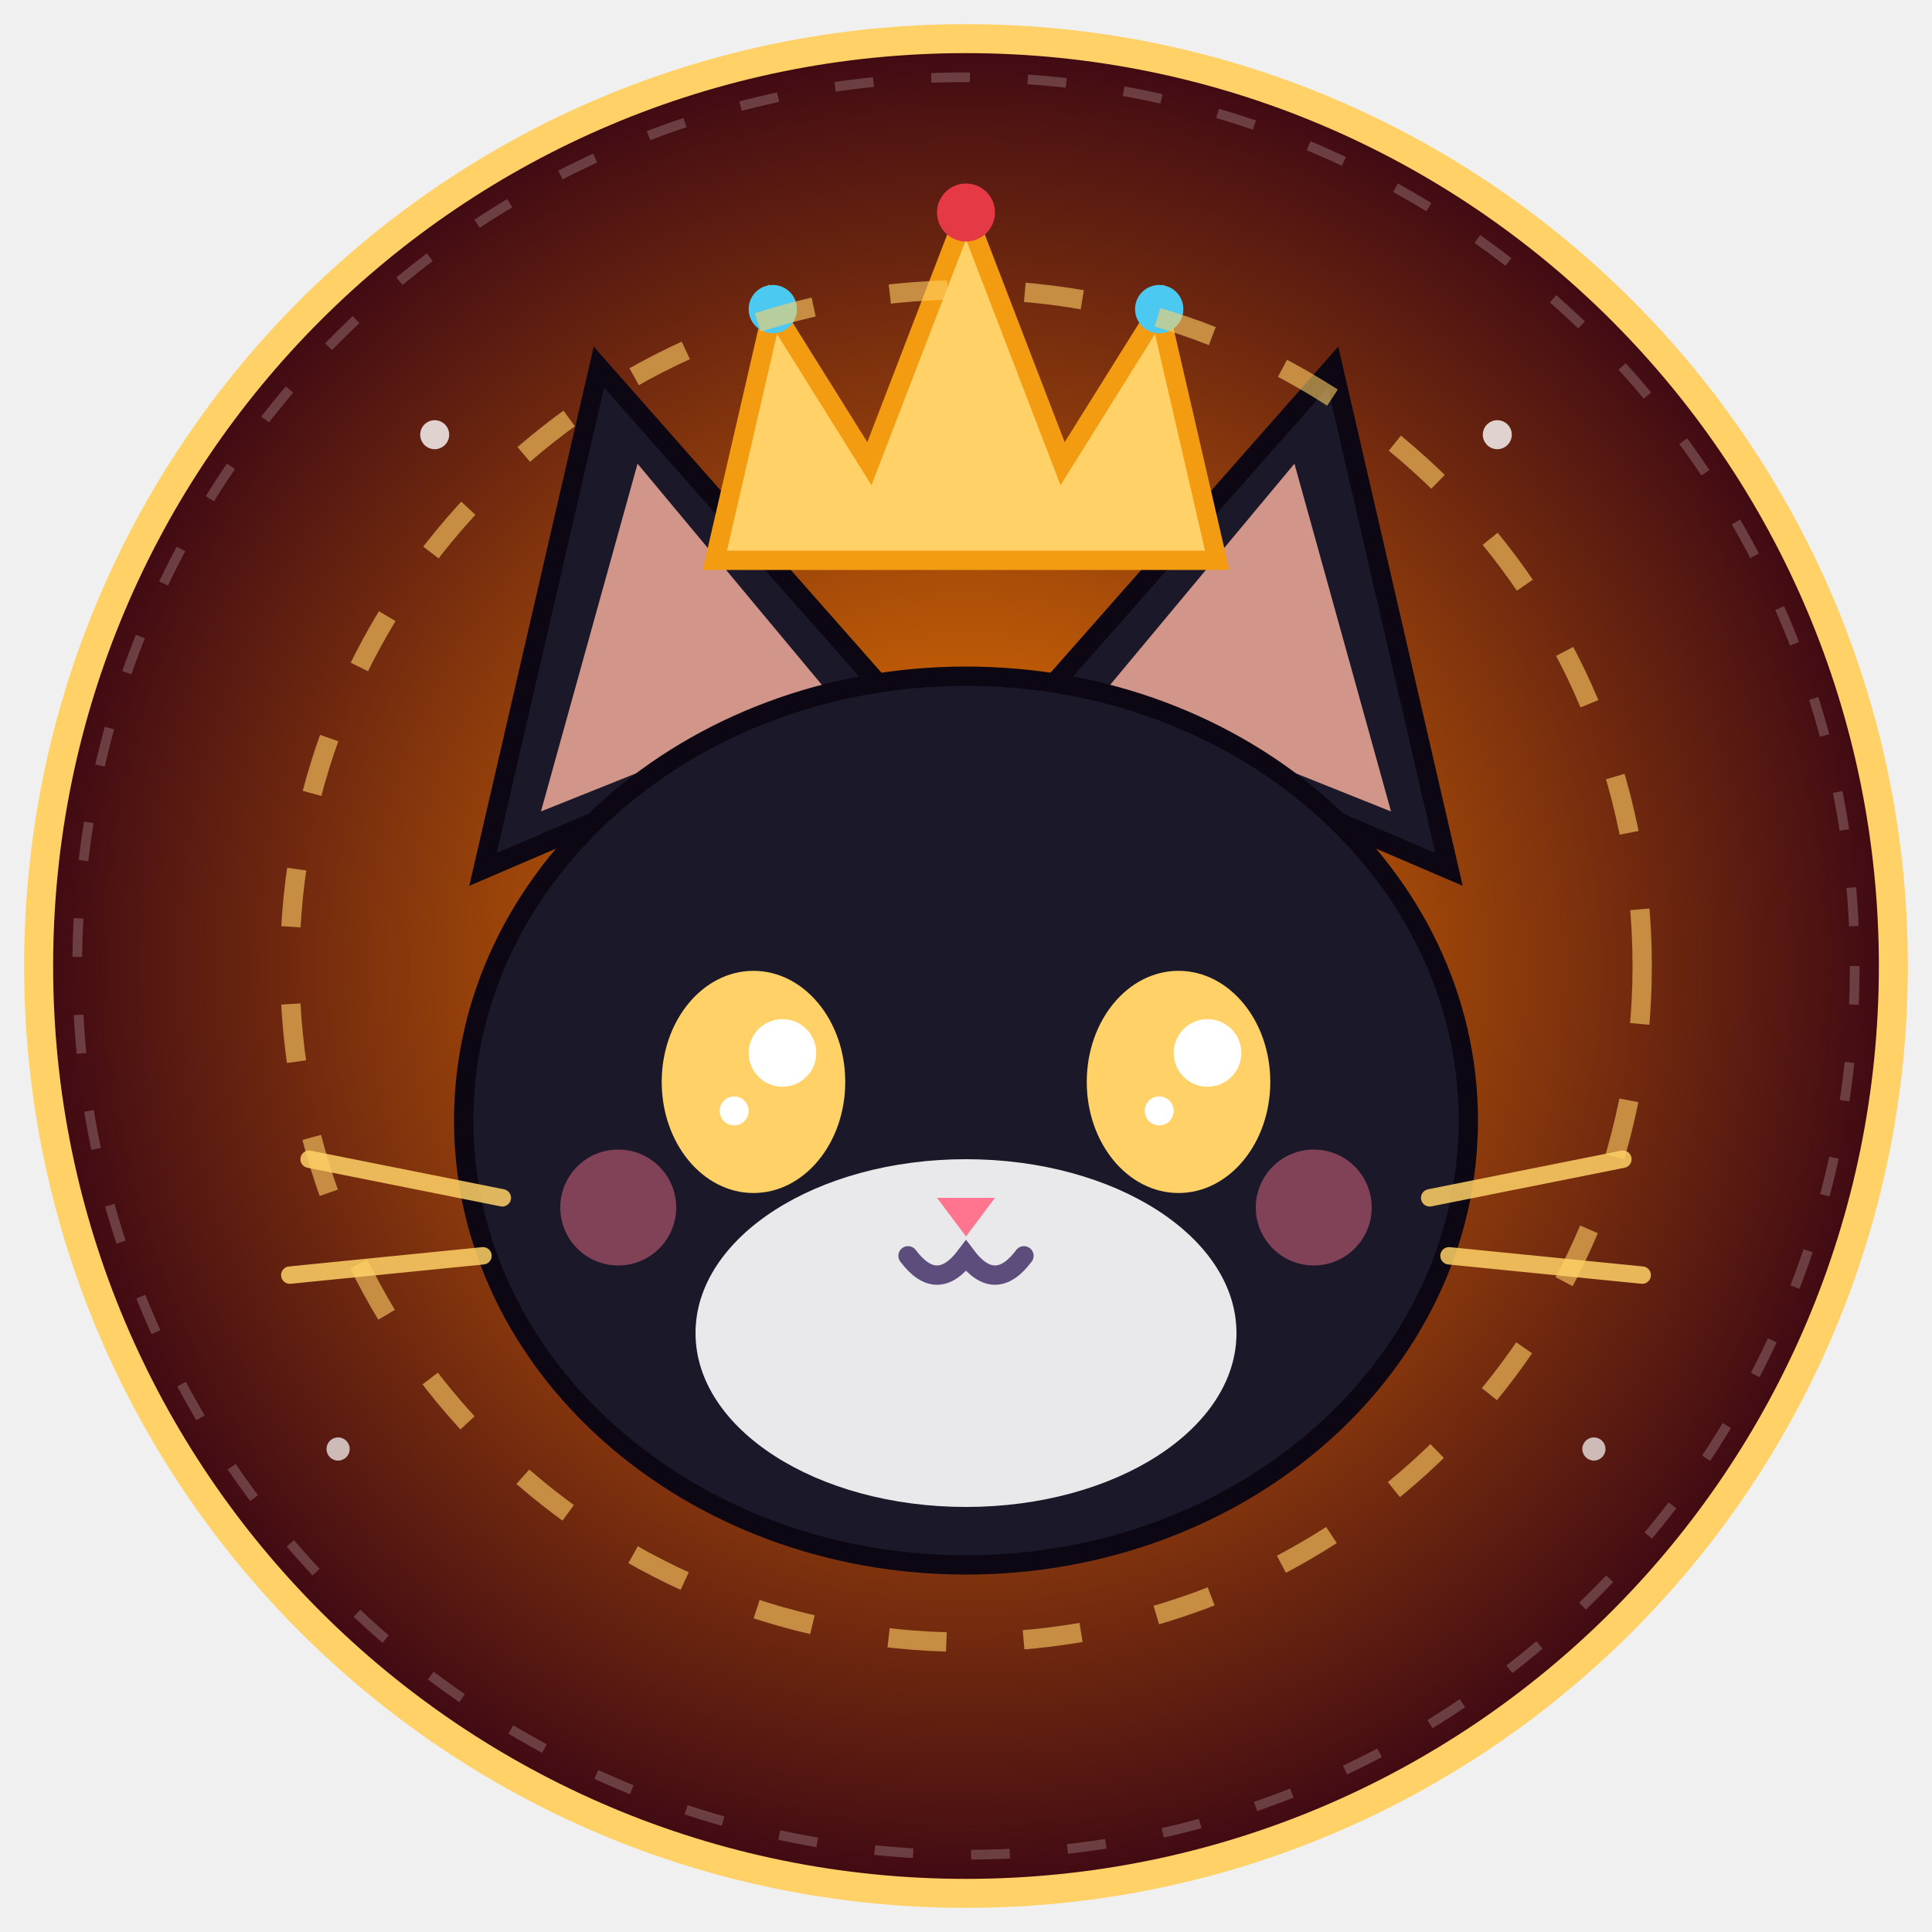
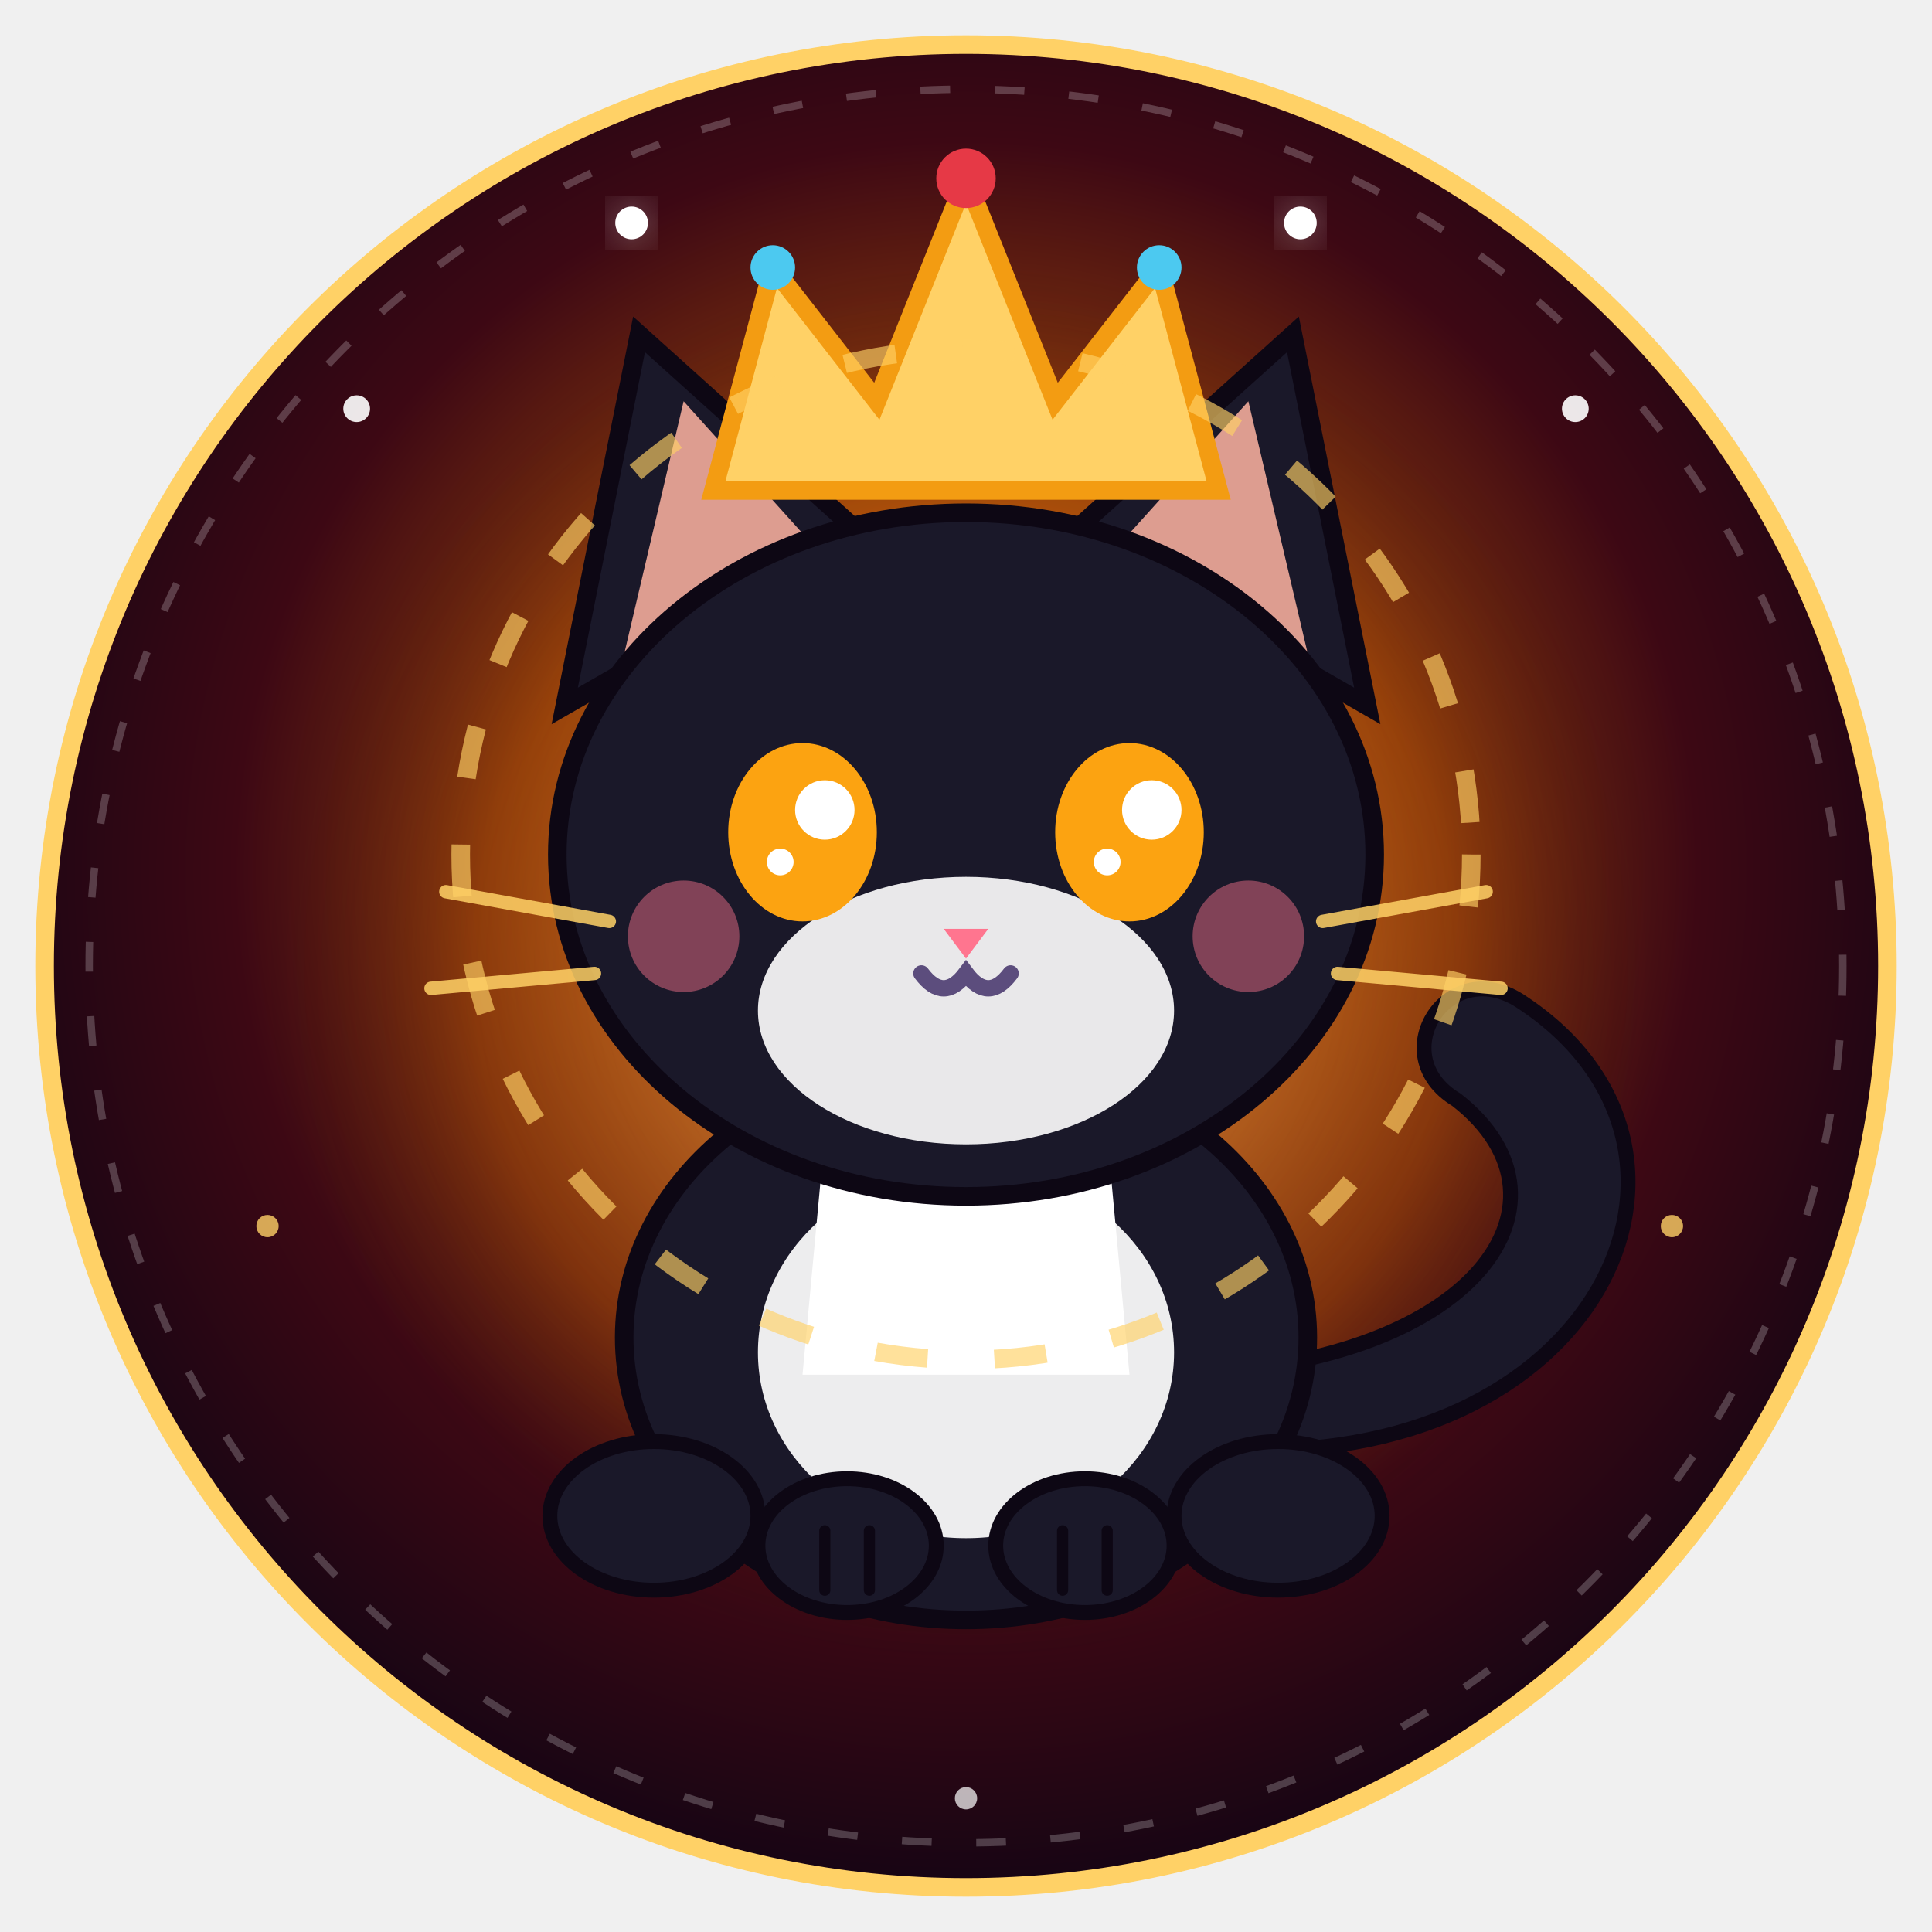
- <svg xmlns="http://www.w3.org/2000/svg" viewBox="0 0 200 200" width="200" height="200">
+ <svg xmlns="http://www.w3.org/2000/svg" viewBox="0 0 260 260" width="260" height="260">
  <defs>
-     <radialGradient id="bg-leo" cx="50%" cy="50%" r="50%">
+     <radialGradient id="bg-leo" cx="50%" cy="45%" r="60%">
      <stop offset="0%" stop-color="#f77f00" />
-       <stop offset="100%" stop-color="#3d0814" />
+       <stop offset="65%" stop-color="#3d0814" />
+       <stop offset="100%" stop-color="#080414" />
    </radialGradient>
-     <filter id="glow" x="-20%" y="-20%" width="140%" height="140%">
-       <feGaussianBlur stdDeviation="3" result="blur" />
+     <radialGradient id="aura-leo" cx="50%" cy="50%" r="50%">
+       <stop offset="0%" stop-color="#ffffff" stop-opacity="0.35" />
+       <stop offset="70%" stop-color="#f77f00" stop-opacity="0.15" />
+       <stop offset="100%" stop-color="#000000" stop-opacity="0" />
+     </radialGradient>
+     <filter id="glow" x="-30%" y="-30%" width="160%" height="160%">
+       <feGaussianBlur stdDeviation="3.5" result="blur" />
      <feComposite in="SourceGraphic" in2="blur" operator="over" />
    </filter>
  </defs>
-   <circle cx="100" cy="100" r="96" fill="url(#bg-leo)" stroke="#ffd166" stroke-width="3" />
-   <circle cx="100" cy="100" r="92" fill="none" stroke="rgba(255,255,255,0.2)" stroke-dasharray="4,6" />
-   <circle cx="45" cy="45" r="1.5" fill="#fff" opacity="0.8" />
-   <circle cx="155" cy="45" r="1.5" fill="#fff" opacity="0.8" />
-   <circle cx="35" cy="150" r="1.2" fill="#fff" opacity="0.7" />
-   <circle cx="165" cy="150" r="1.2" fill="#fff" opacity="0.7" />
-   <polygon points="50,90 62,38 92,72" fill="#1a1829" stroke="#0d0714" stroke-width="2" />
-   <polygon points="56,84 66,48 86,72" fill="#ffb4a2" opacity="0.8" />
-   <polygon points="150,90 138,38 108,72" fill="#1a1829" stroke="#0d0714" stroke-width="2" />
-   <polygon points="144,84 134,48 114,72" fill="#ffb4a2" opacity="0.8" />
-   <path d="M 88 120 L 100 102 L 112 120 L 115 155 L 85 155 Z" fill="#ffffff" />
-   <path d="M 74 58 L 80 32 L 90 48 L 100 22 L 110 48 L 120 32 L 126 58 Z" fill="#ffd166" stroke="#f39c12" stroke-width="2" />
-   <circle cx="100" cy="22" r="3" fill="#e63946" />
-   <circle cx="80" cy="32" r="2.5" fill="#4cc9f0" />
-   <circle cx="120" cy="32" r="2.5" fill="#4cc9f0" />
-   <circle cx="100" cy="100" r="70" fill="none" stroke="#ffd166" stroke-width="2" stroke-dasharray="6,8" opacity="0.6" />
-   <ellipse cx="100" cy="116" rx="52" ry="46" fill="#1a1829" stroke="#0d0714" stroke-width="2" />
-   <ellipse cx="100" cy="138" rx="28" ry="18" fill="#ffffff" opacity="0.9" />
-   <ellipse cx="78" cy="112" rx="9.5" ry="11.5" fill="#ffd166" />
-   <circle cx="81" cy="109" r="3.5" fill="#ffffff" />
-   <circle cx="76" cy="115" r="1.5" fill="#ffffff" />
-   <ellipse cx="122" cy="112" rx="9.5" ry="11.5" fill="#ffd166" />
-   <circle cx="125" cy="109" r="3.5" fill="#ffffff" />
-   <circle cx="120" cy="115" r="1.5" fill="#ffffff" />
-   <polygon points="97,124 103,124 100,128" fill="#ff758f" />
-   <path d="M 94 130 Q 97 134 100 130 Q 103 134 106 130" fill="none" stroke="#5c4d7d" stroke-width="2" stroke-linecap="round" />
-   <line x1="52" y1="124" x2="32" y2="120" stroke="#ffd166" stroke-width="1.8" stroke-linecap="round" opacity="0.85" />
-   <line x1="50" y1="130" x2="30" y2="132" stroke="#ffd166" stroke-width="1.8" stroke-linecap="round" opacity="0.85" />
-   <line x1="148" y1="124" x2="168" y2="120" stroke="#ffd166" stroke-width="1.8" stroke-linecap="round" opacity="0.85" />
-   <line x1="150" y1="130" x2="170" y2="132" stroke="#ffd166" stroke-width="1.8" stroke-linecap="round" opacity="0.85" />
-   <circle cx="64" cy="125" r="6" fill="#ff758f" opacity="0.45" />
-   <circle cx="136" cy="125" r="6" fill="#ff758f" opacity="0.45" />
+   <circle cx="130" cy="130" r="124" fill="url(#bg-leo)" stroke="#ffd166" stroke-width="2.5" />
+   <circle cx="130" cy="130" r="118" fill="none" stroke="rgba(255,255,255,0.22)" stroke-dasharray="4,6" />
+   <circle cx="130" cy="130" r="95" fill="url(#aura-leo)" />
+   <circle cx="48" cy="55" r="1.8" fill="#fff" opacity="0.9" />
+   <circle cx="212" cy="55" r="1.8" fill="#fff" opacity="0.9" />
+   <circle cx="36" cy="165" r="1.5" fill="#ffd166" opacity="0.8" />
+   <circle cx="225" cy="165" r="1.5" fill="#ffd166" opacity="0.8" />
+   <circle cx="85" cy="30" r="2.2" fill="#fff" filter="url(#glow)" />
+   <circle cx="175" cy="30" r="2.2" fill="#fff" filter="url(#glow)" />
+   <circle cx="130" cy="242" r="1.5" fill="#fff" opacity="0.7" />
+   <path d="M 165 195 C 215 198, 235 155, 205 135 C 195 128, 186 142, 196 148 C 214 162, 198 185, 155 185 Z" fill="#1a1829" stroke="#0d0714" stroke-width="2" />
+   <ellipse cx="130" cy="180" rx="46" ry="38" fill="#1a1829" stroke="#0d0714" stroke-width="2.5" />
+   <ellipse cx="130" cy="182" rx="28" ry="25" fill="#ffffff" opacity="0.92" />
+   <path d="M 112 142 L 130 126 L 148 142 L 152 185 L 108 185 Z" fill="#ffffff" />
+   <polygon points="122,142 122,152 130,147" fill="#d90429" />
+   <polygon points="138,142 138,152 130,147" fill="#d90429" />
+   <circle cx="130" cy="147" r="2.5" fill="#ffd166" />
+   <ellipse cx="114" cy="208" rx="12" ry="9" fill="#ffffff" stroke="#dee2e6" stroke-width="1.5" />
+   <ellipse cx="146" cy="208" rx="12" ry="9" fill="#ffffff" stroke="#dee2e6" stroke-width="1.5" />
+   <ellipse cx="88" cy="204" rx="14" ry="10" fill="#1a1829" stroke="#0d0714" stroke-width="2" />
+   <ellipse cx="172" cy="204" rx="14" ry="10" fill="#1a1829" stroke="#0d0714" stroke-width="2" />
+   <ellipse cx="114" cy="208" rx="12" ry="9" fill="#1a1829" stroke="#0d0714" stroke-width="2" />
+   <ellipse cx="146" cy="208" rx="12" ry="9" fill="#1a1829" stroke="#0d0714" stroke-width="2" />
+   <path d="M 111 206 L 111 214 M 117 206 L 117 214" stroke="#0d0714" stroke-width="1.5" stroke-linecap="round" />
+   <path d="M 143 206 L 143 214 M 149 206 L 149 214" stroke="#0d0714" stroke-width="1.5" stroke-linecap="round" />
+   <polygon points="76,95 86,45 116,72" fill="#1a1829" stroke="#0d0714" stroke-width="2.5" />
+   <polygon points="84,88 92,54 110,74" fill="#ffb4a2" opacity="0.85" />
+   <polygon points="184,95 174,45 144,72" fill="#1a1829" stroke="#0d0714" stroke-width="2.5" />
+   <polygon points="176,88 168,54 150,74" fill="#ffb4a2" opacity="0.85" />
+   <path d="M 96 66 L 104 36 L 118 54 L 130 24 L 142 54 L 156 36 L 164 66 Z" fill="#ffd166" stroke="#f39c12" stroke-width="2.5" />
+   <circle cx="130" cy="24" r="4" fill="#e63946" />
+   <circle cx="104" cy="36" r="3" fill="#4cc9f0" />
+   <circle cx="156" cy="36" r="3" fill="#4cc9f0" />
+   <circle cx="130" cy="115" r="68" fill="none" stroke="#ffd166" stroke-width="2.5" stroke-dasharray="7,9" opacity="0.65" />
+   <ellipse cx="130" cy="115" rx="55" ry="46" fill="#1a1829" stroke="#0d0714" stroke-width="2.5" />
+   <ellipse cx="130" cy="136" rx="28" ry="18" fill="#ffffff" opacity="0.9" />
+   <ellipse cx="108" cy="112" rx="10" ry="12" fill="#fca311" />
+   <circle cx="111" cy="109" r="4" fill="#ffffff" />
+   <circle cx="105" cy="116" r="1.8" fill="#ffffff" />
+   <ellipse cx="152" cy="112" rx="10" ry="12" fill="#fca311" />
+   <circle cx="155" cy="109" r="4" fill="#ffffff" />
+   <circle cx="149" cy="116" r="1.8" fill="#ffffff" />
+   <polygon points="127,125 133,125 130,129" fill="#ff758f" />
+   <path d="M 124 131 Q 127 135 130 131 Q 133 135 136 131" fill="none" stroke="#5c4d7d" stroke-width="2.2" stroke-linecap="round" />
+   <circle cx="92" cy="126" r="7.5" fill="#ff758f" opacity="0.45" />
+   <circle cx="168" cy="126" r="7.5" fill="#ff758f" opacity="0.45" />
+   <line x1="82" y1="124" x2="60" y2="120" stroke="#ffd166" stroke-width="1.8" stroke-linecap="round" opacity="0.85" />
+   <line x1="80" y1="131" x2="58" y2="133" stroke="#ffd166" stroke-width="1.8" stroke-linecap="round" opacity="0.85" />
+   <line x1="178" y1="124" x2="200" y2="120" stroke="#ffd166" stroke-width="1.8" stroke-linecap="round" opacity="0.85" />
+   <line x1="180" y1="131" x2="202" y2="133" stroke="#ffd166" stroke-width="1.8" stroke-linecap="round" opacity="0.85" />
</svg>
